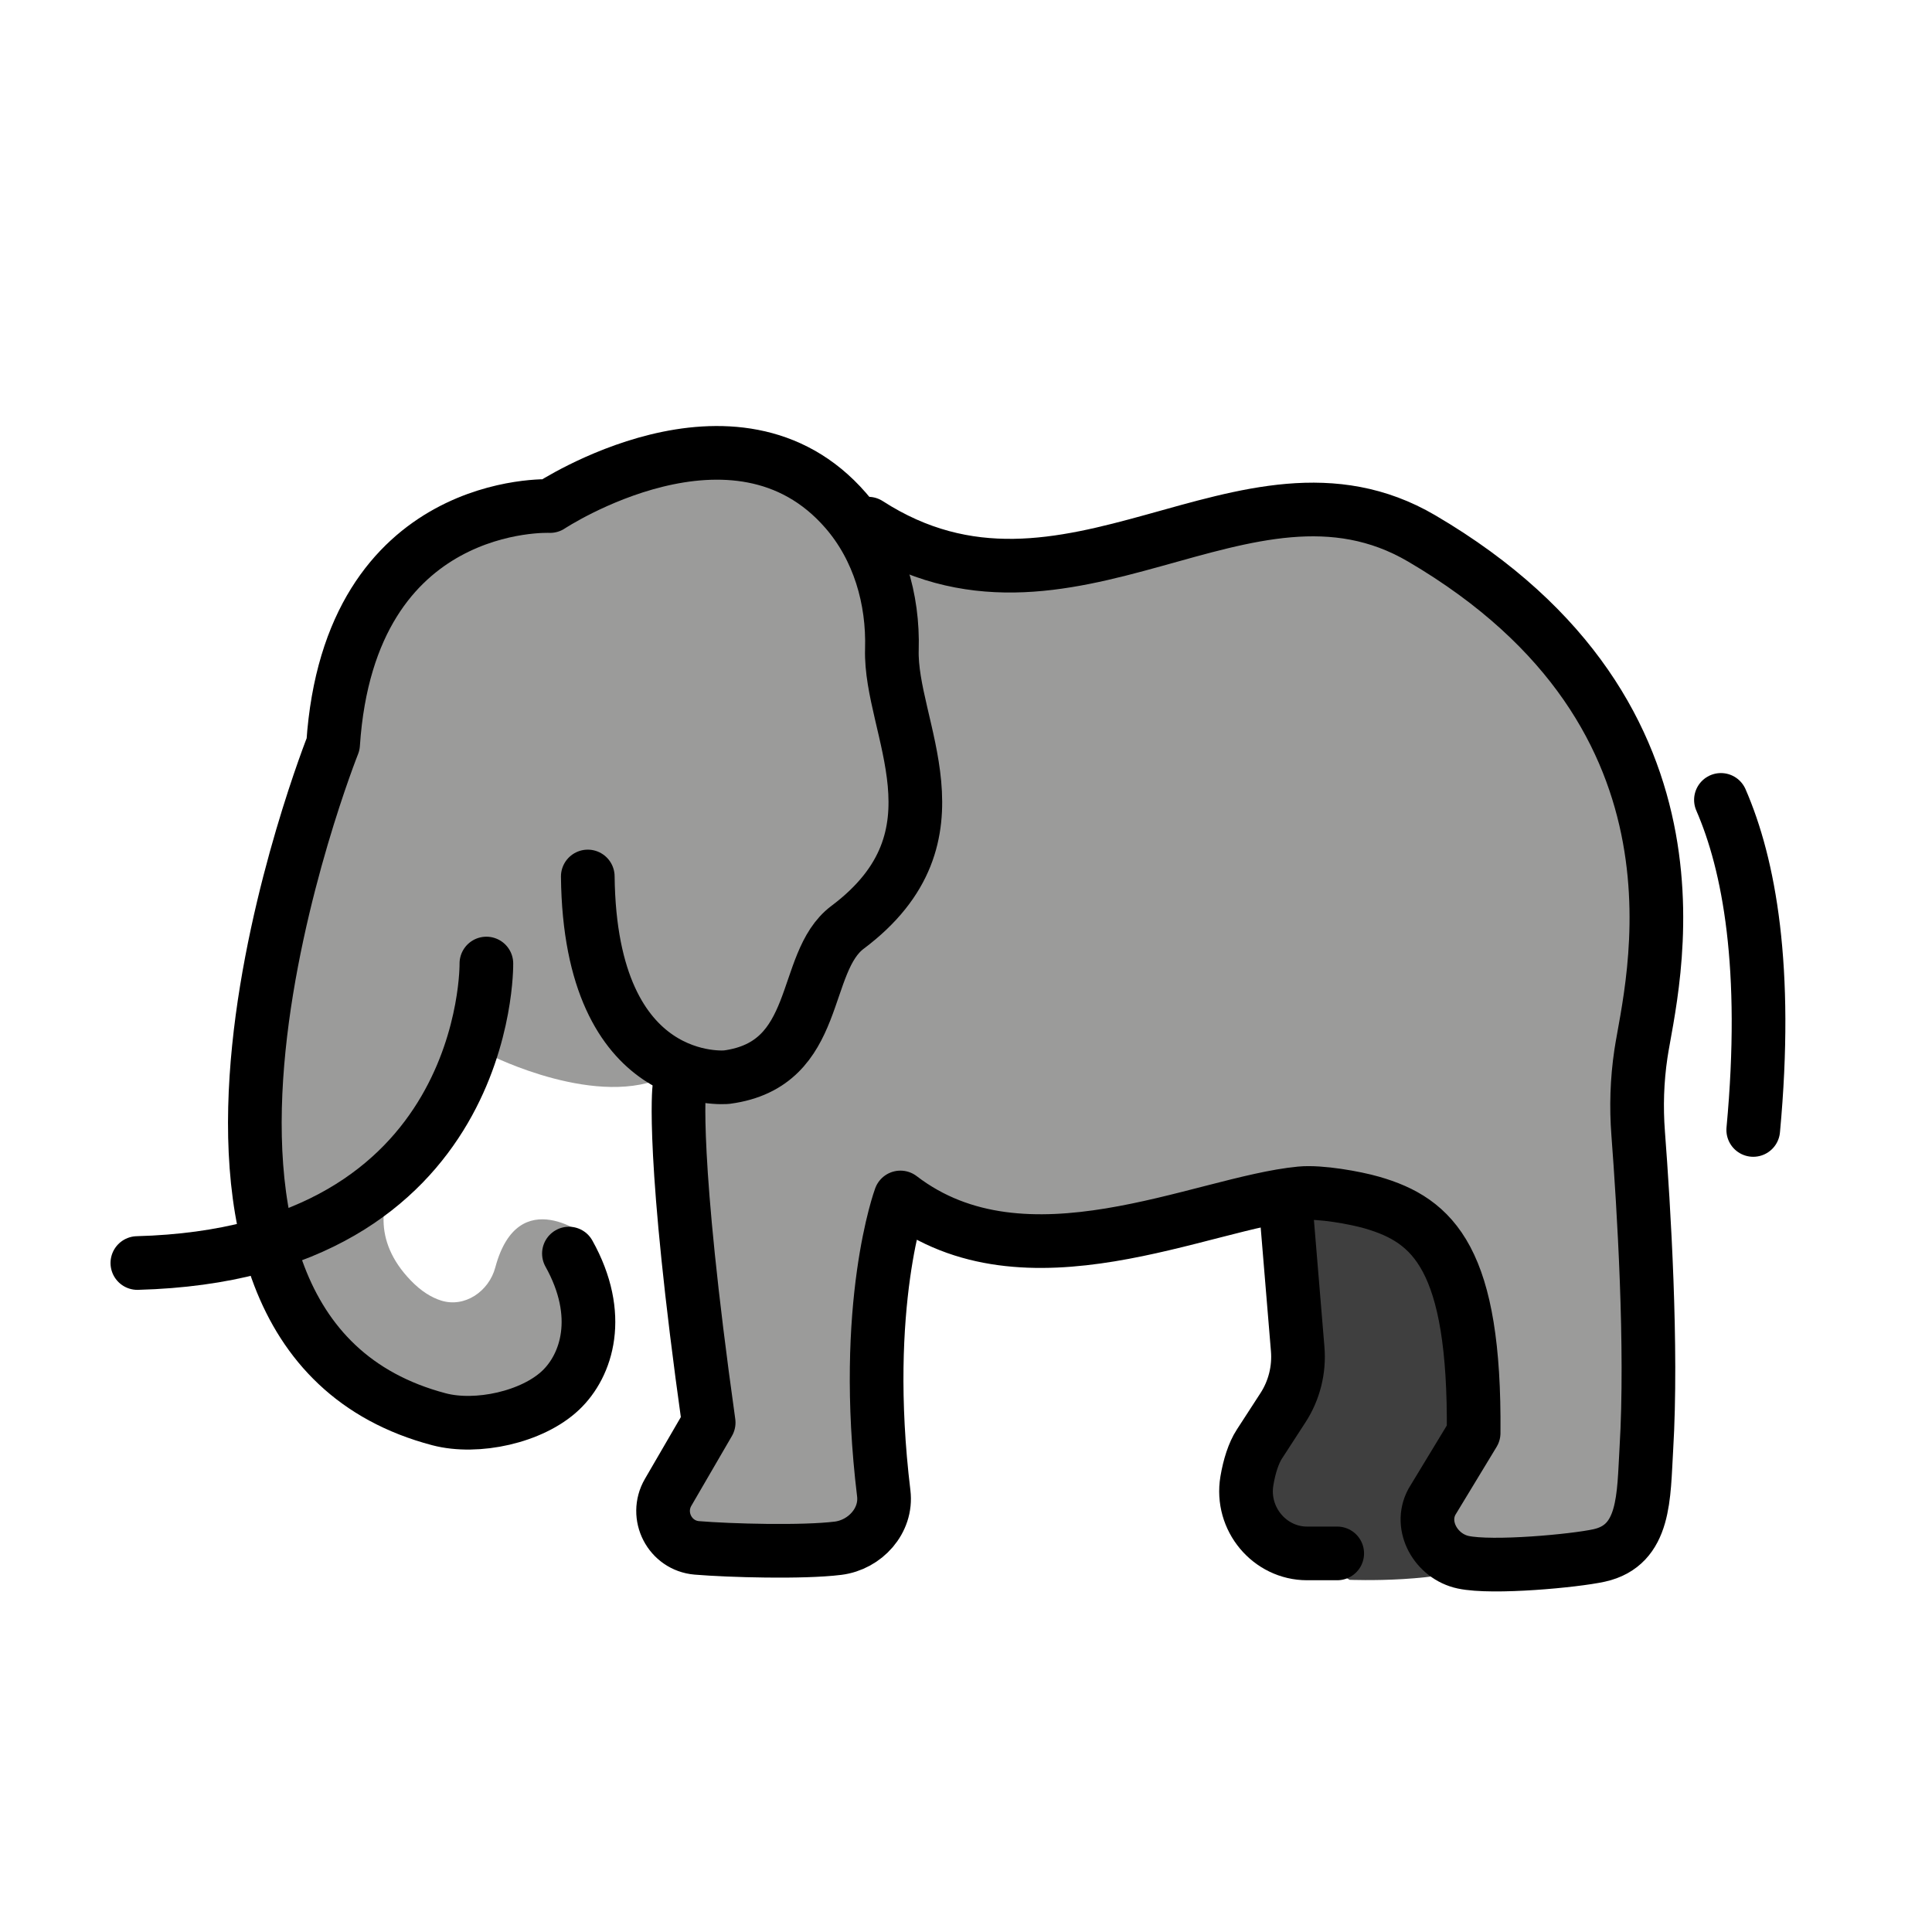
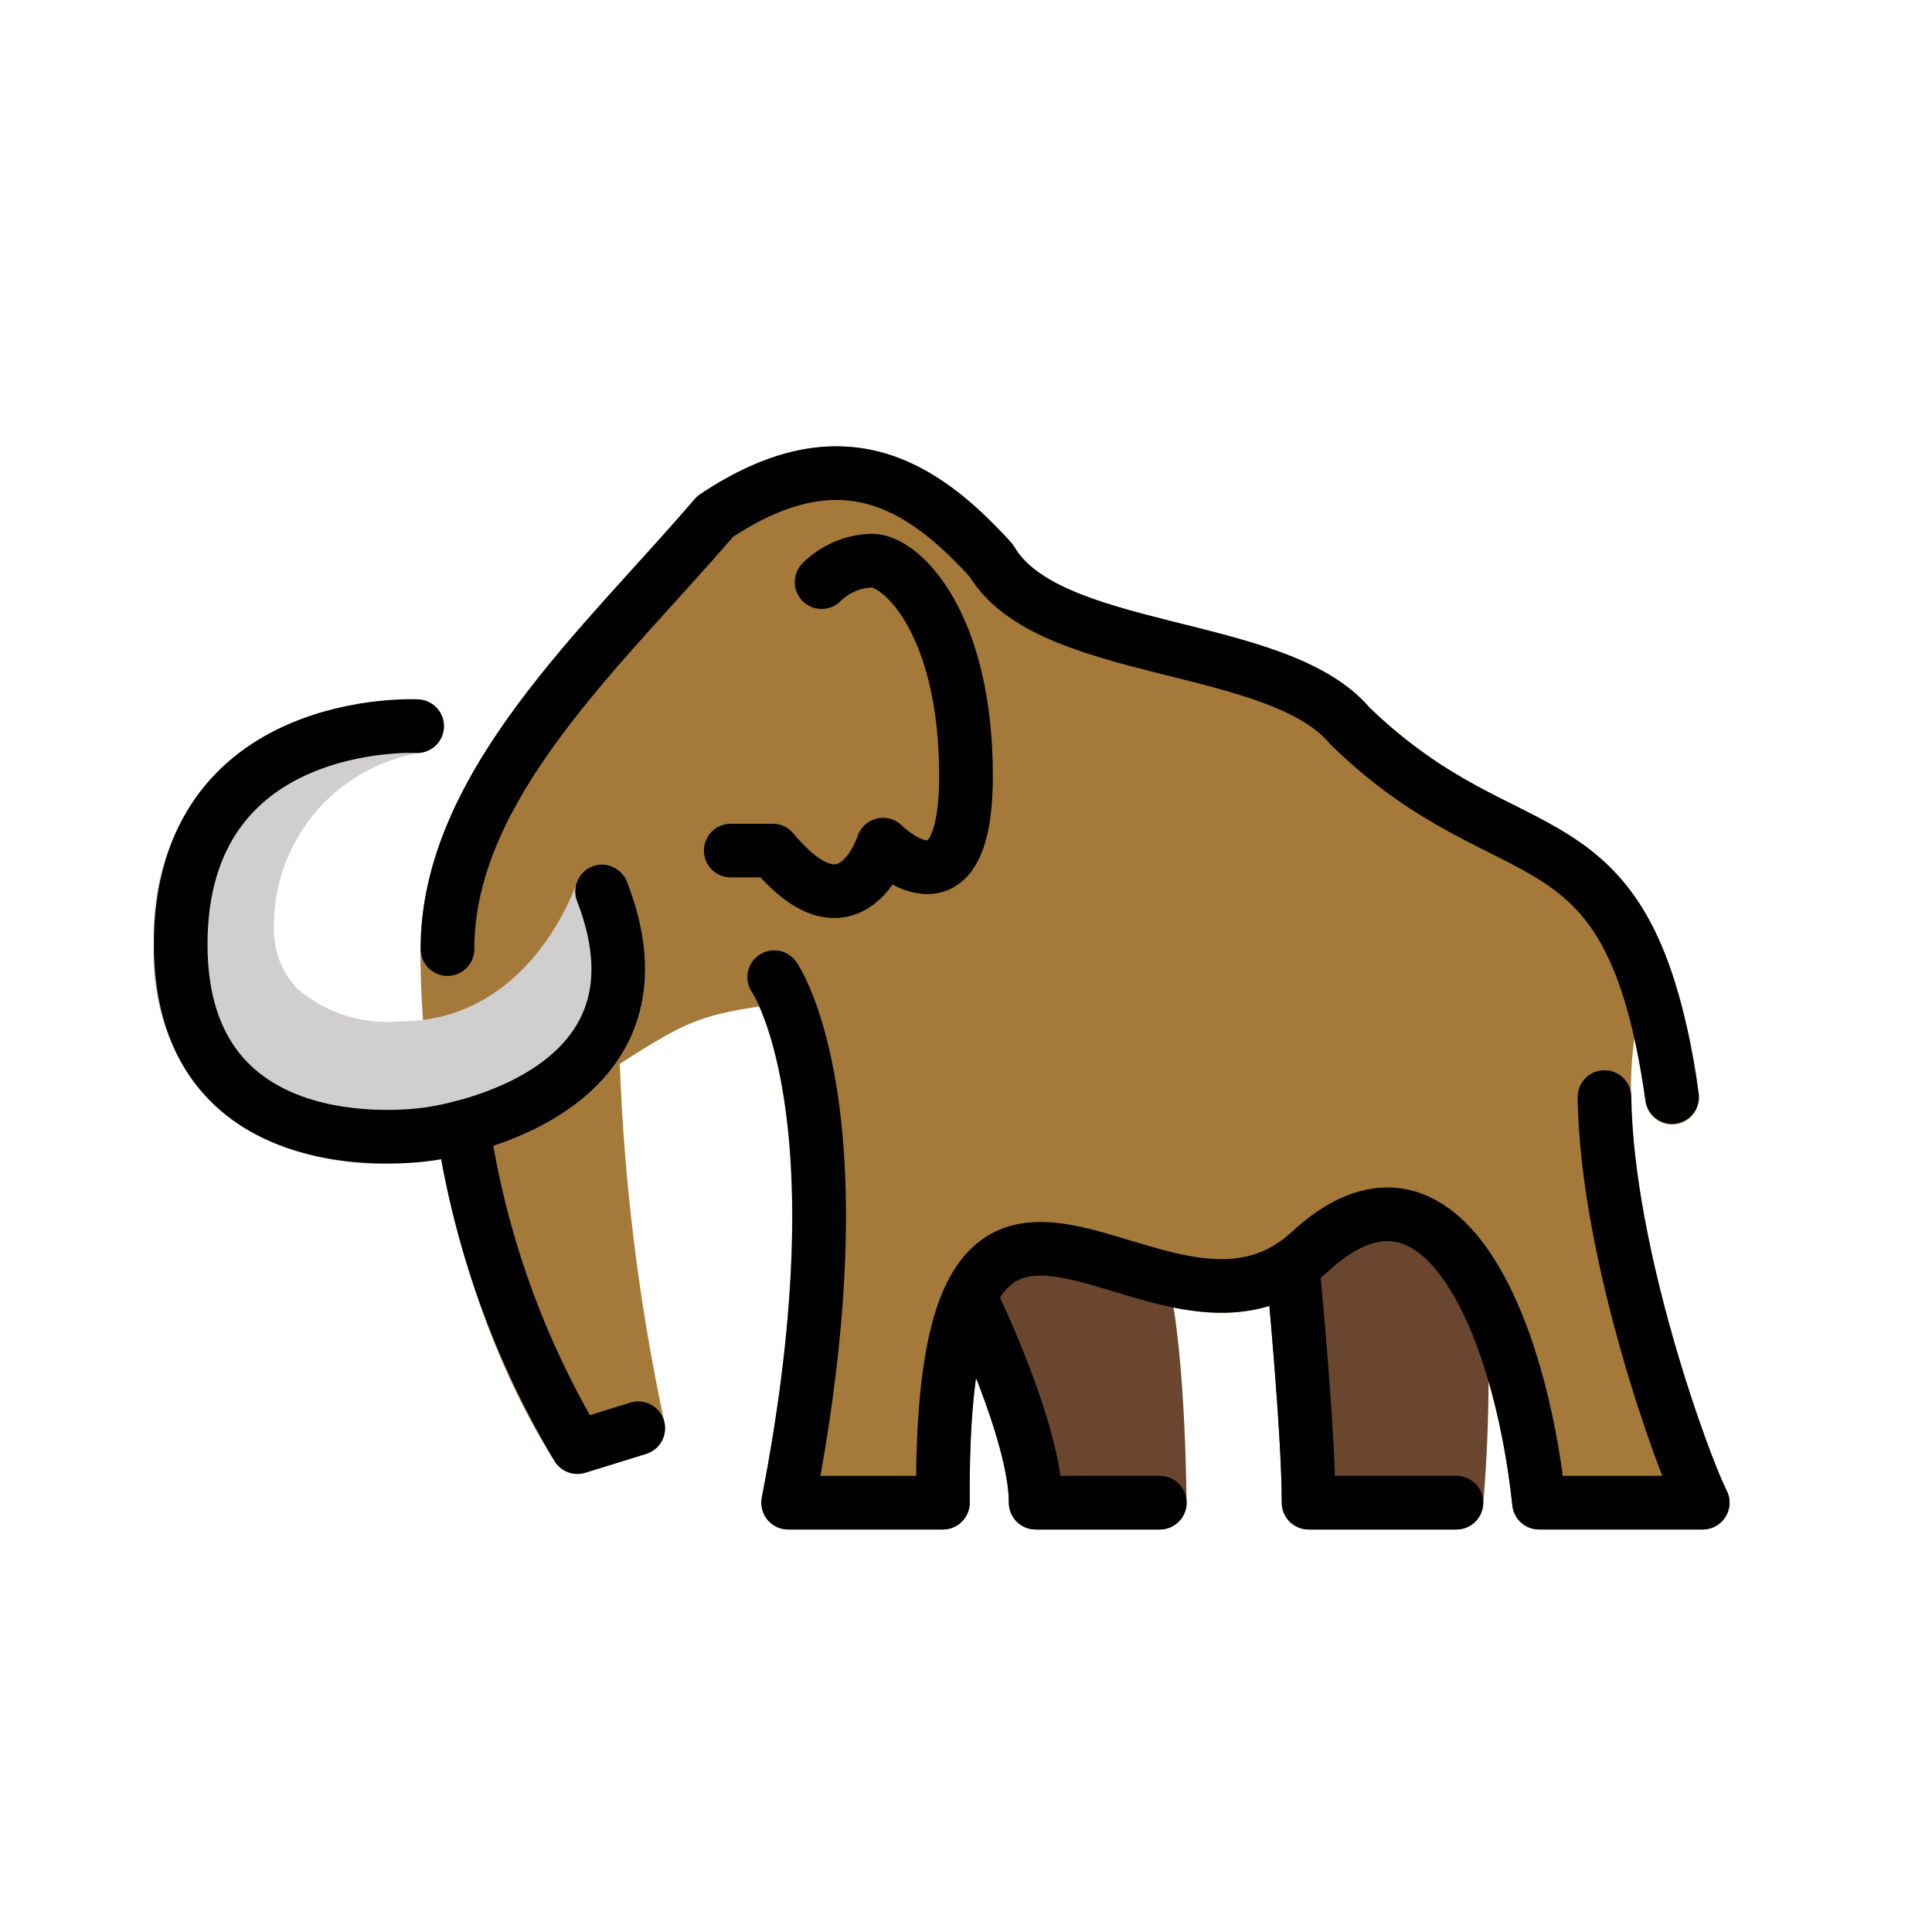
<svg xmlns="http://www.w3.org/2000/svg" id="emoji" viewBox="0 0 72 72">
  <g id="color">
-     <path fill="#9B9B9A" stroke="none" d="M20.671,18.25l-3.602,1.58L13.004,23.5l-0.425,4.343l-2.491,7.214l-0.425,9.11l1.922,5.444 L16.526,53l4.534-1.081l1.444-2.836l-0.596-2.981c0,0-2.59-2.08-3.45,1.133 c-0.238,0.89-1.138,1.51-2.018,1.233c-0.354-0.111-0.739-0.34-1.134-0.751 c-2.897-3.008,1.344-6.122,1.344-6.122l1.641-2.263c0,0,4.039,2.037,6.584,0.75V43l1.349,7.504l0.351,2.62 l-1.7,3.209l0.522,1.158h6.844l0.859-1.726c0,0-0.411-8.962,0.621-11.03c1.032-2.068,0,0,0,0l3.963,1.553 l6.63-0.755l5.015-0.949c3.292,0.468,5.298,1.773,5.389,4.323l0.364,4.223l-1.686,3.294L53.421,58l5.577,0.201 l2.273-1.676l-0.09-15.523l0.09-6.98l-0.529-5.382l-3.028-4.843l-10.163-5.665l-6.507,2.511l-6.232,0.025 l-3.815-2.217l-4.326-1.466l-4.283,1.07L20.671,18.25z" />
-     <path fill="#3F3F3F" stroke="none" d="M47.671,44.167l1.083,3.917l-0.454,4.25l-1.699,4.333l3.695,2.208c0,0,3.583,0.151,5.167-0.674 l-2.065-1.777l2.065-3.132l-0.333-4.458l-1.167-2.792L51.032,44.5L47.671,44.167z" />
+     <path fill="#a57939" d="M63.456,57H57.355a.999.999,0,0,1-.994-.894c-.535-5.046-2.21-9.053-4.072-9.745-.808-.303-1.767.056-2.843,1.065-2.579,2.325-5.544,1.429-7.925.711-1.601-.483-2.982-.902-3.789-.296-1.096.82-1.631,3.562-1.592,8.15A1,1,0,0,1,35.14,57H29.372a1,1,0,0,1-.982-1.19c2.226-11.458.592-16.733-.096-18.302-2.288.347-2.856.644-5.196,2.136a76.999,76.999,0,0,0,1.664,13.371,1.001,1.001,0,0,1-.682,1.167l-2.267.701a1,1,0,0,1-1.141-.42c-5.168-8.158-5.007-18.671-4.998-19.115,0-5.427,4.235-10.102,7.972-14.227.772-.853,1.532-1.691,2.24-2.519a.998.998,0,0,1,.204-.181c5.49-3.676,9.08-.969,11.591,1.799a.939.939,0,0,1,.123.168c.89,1.523,3.605,2.202,6.231,2.858,2.706.676,5.503,1.375,7.004,3.127A19.481,19.481,0,0,0,56.39,29.985c2.254,1.133,4.179,2.1,5.516,5.219.01.022.019.045.028.067a22.167,22.167,0,0,1,1.369,5.474,1,1,0,1,1-1.98.279c-.123-.868-.26-1.641-.411-2.331-.84,5.509,2.609,15.236,3.436,16.852A1.001,1.001,0,0,1,63.456,57Z" />
+     <path fill="#6a462f" d="M43.222,57h-4.625a.999.999,0,0,1-1-1c0-1.987-1.662-5.827-2.303-7.14a1,1,0,0,1,.46-1.337c.496-.243,5.692-.86,6.195-1.089a.997.997,0,0,1,1.324.496c.828,1.82.936,7.865.948,9.059a1,1,0,0,1-1,1.011Z" />
+     <path fill="#6a462f" d="M54.275,57H48.768a.999.999,0,0,1-1-1c0-2.634-.586-8.688-.592-8.749a1,1,0,0,1,.898-1.092c.566-.047,5.497-.389,6.042-.476a1.001,1.001,0,0,1,1.145.829,55.152,55.152,0,0,1,.01,9.566A1,1,0,0,1,54.275,57Z" />
+     <path fill="#d0cfce" d="M14.427,43.365a9.629,9.629,0,0,1-6.178-1.951,7.735,7.735,0,0,1-2.517-6.218,8.684,8.684,0,0,1,2.525-6.584c2.889-2.744,7.155-2.558,7.338-2.55a1,1,0,0,1,.093,1.988A6.523,6.523,0,0,0,10.213,34.71a3.133,3.133,0,0,0,.867,2.139,5.152,5.152,0,0,0,3.807,1.219c4.839,0,6.53-4.949,6.6-5.16a1,1,0,0,1,.924-.686.941.941,0,0,1,.958.636c.952,2.449.897,4.591-.162,6.365-2.003,3.357-6.876,4.003-7.082,4.028A11.32,11.32,0,0,1,14.427,43.365Z" />
  </g>
-   <g id="hair" />
-   <g id="skin" />
-   <g id="skin-shadow" />
  <g id="line">
-     <path fill="none" stroke="#000000" stroke-linecap="round" stroke-linejoin="round" stroke-miterlimit="10" stroke-width="2" d="M21.202,46.717c1.284,2.3,0.67,4.168-0.307,5.094c-1.058,1.004-3.124,1.452-4.534,1.081 c-12.645-3.333-3.947-25.157-3.947-25.157c0.615-9.228,8.085-8.876,8.085-8.876s6.91-4.569,11.019,0.166 c1.23,1.418,1.776,3.3,1.72,5.176c-0.087,2.927,2.882,6.958-1.653,10.358c-1.75,1.312-0.947,5.108-4.5,5.583 c0,0-5.092,0.52-5.18-7.478" />
-     <path fill="none" stroke="#000000" stroke-linecap="round" stroke-linejoin="round" stroke-miterlimit="10" stroke-width="2" d="M25.315,40.546c0,0-0.311,2.452,1.095,12.47l-1.51,2.598c-0.509,0.875,0.063,1.988,1.071,2.071 c1.225,0.102,3.95,0.177,5.261,0.013c1.011-0.127,1.826-1.03,1.703-2.042 c-0.855-7.046,0.621-11.03,0.621-11.03c4.661,3.573,11.223,0.196,14.914-0.155 c0.738-0.07,2.039,0.167,2.653,0.344c2.313,0.664,3.853,2.123,3.795,8.589l-1.554,2.563 c-0.491,0.907,0.157,2.037,1.165,2.253c1.1,0.235,4.16-0.052,5.069-0.253c1.73-0.382,1.651-2.209,1.757-3.977 c0.227-3.77-0.098-9.014-0.305-11.744c-0.076-0.994-0.045-1.986,0.102-2.972 c0.371-2.501,3.19-12.548-8.171-19.209c-6.574-3.854-13.193,4.242-20.625-0.55" />
-     <path fill="none" stroke="#000000" stroke-linecap="round" stroke-linejoin="round" stroke-miterlimit="10" stroke-width="2" d="M18.126,35.908c0,0,0.176,10.809-13.007,11.161" />
-     <path fill="none" stroke="#000000" stroke-linecap="round" stroke-linejoin="round" stroke-miterlimit="10" stroke-width="2" d="M64.134,29.81c1.051,2.414,1.768,6.245,1.204,12.3" />
-     <path fill="none" stroke="#000000" stroke-linecap="round" stroke-linejoin="round" stroke-miterlimit="10" stroke-width="2" d="M47.959,45.424l0.402,4.851c0.064,0.77-0.129,1.54-0.546,2.183l-0.883,1.362 c-0.214,0.329-0.373,0.825-0.464,1.368c-0.237,1.415,0.847,2.703,2.243,2.703h1.123" />
+     <path fill="none" stroke="#000" stroke-linecap="round" stroke-linejoin="round" stroke-width="2" d="M22.437,33.219C25.488,41.071,16,42.258,16,42.258s-9.267,1.525-9.267-7.061,8.813-8.135,8.813-8.135" />
+     <path fill="none" stroke="#000" stroke-linecap="round" stroke-linejoin="round" stroke-width="2" d="M30.619,21.693a2.78,2.78,0,0,1,1.87-.801c1.122,0,3.511,2.351,3.511,8.014s-3.091,2.572-3.091,2.572-1.183,3.75-4.111.22H27.233" />
+     <path fill="none" stroke="#000" stroke-linecap="round" stroke-linejoin="round" stroke-width="2" d="M16.676,35.369c0-6.125,5.854-11.303,9.971-16.118,4.637-3.101,7.631-1.297,10.296,1.64,2.103,3.604,10.673,2.945,13.367,6.165,6.088,5.937,10.422,2.65,12.003,13.828" />
+     <path fill="none" stroke="#000" stroke-linecap="round" stroke-linejoin="round" stroke-width="2" d="M23.785,53.227l-2.266.702a32.658,32.658,0,0,1-4.264-11.931" />
+     <path fill="none" stroke="#000" stroke-linecap="round" stroke-linejoin="round" stroke-width="2" d="M59.794,40.885C59.876,46.831,62.77,54.658,63.456,56H57.355c-.698-6.581-3.673-13.913-8.593-9.304C43.155,51.751,34.991,38.401,35.14,56H29.372c2.873-14.782-.519-19.583-.519-19.583" />
+     <path fill="none" stroke="#000" stroke-linecap="round" stroke-linejoin="round" stroke-width="2" d="M36.192,48.422S38.597,53.342,38.597,56h4.625" />
+     <path fill="none" stroke="#000" stroke-linecap="round" stroke-linejoin="round" stroke-width="2" d="M48.171,47.155s.597,6.132.597,8.845h5.507" />
  </g>
</svg>
